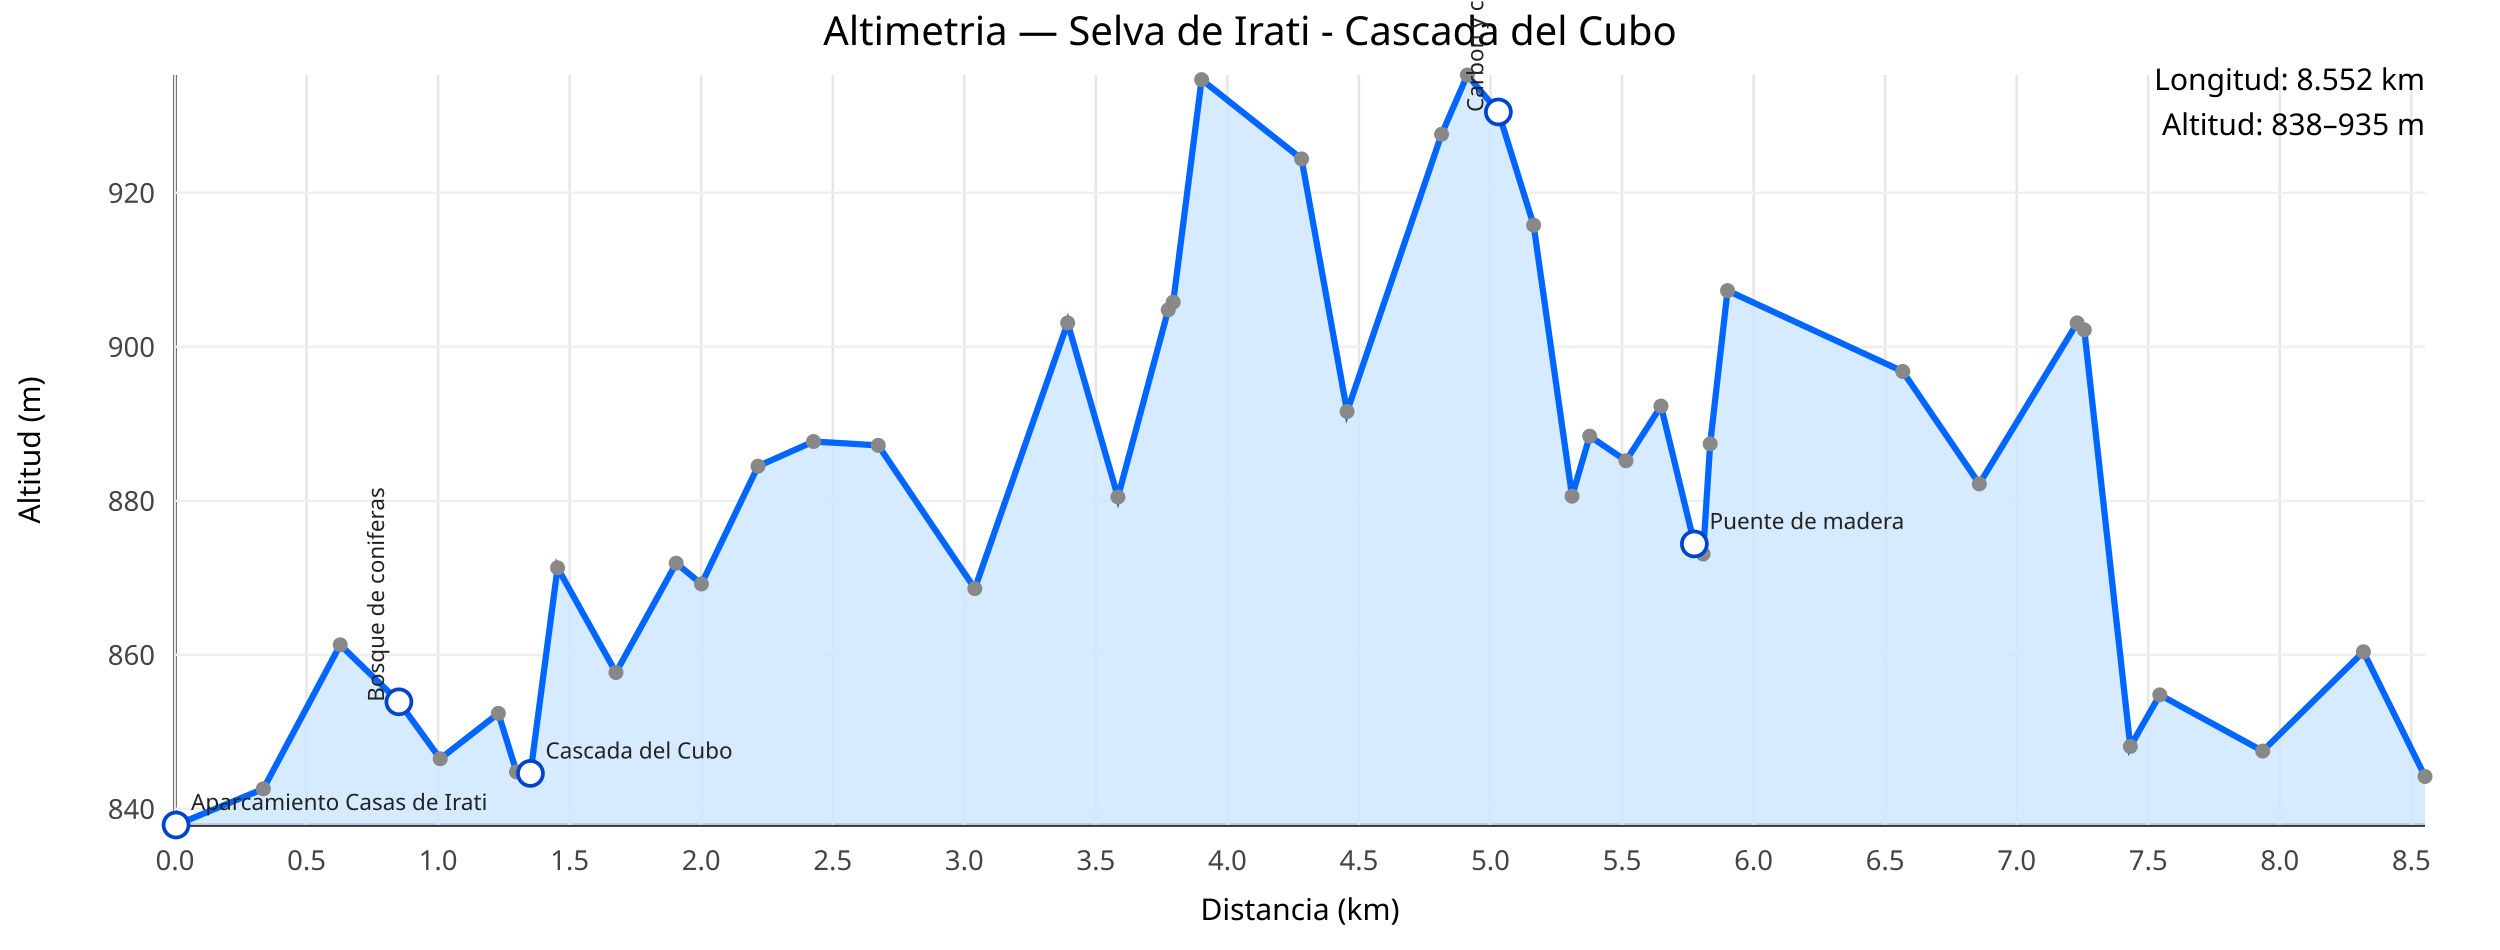
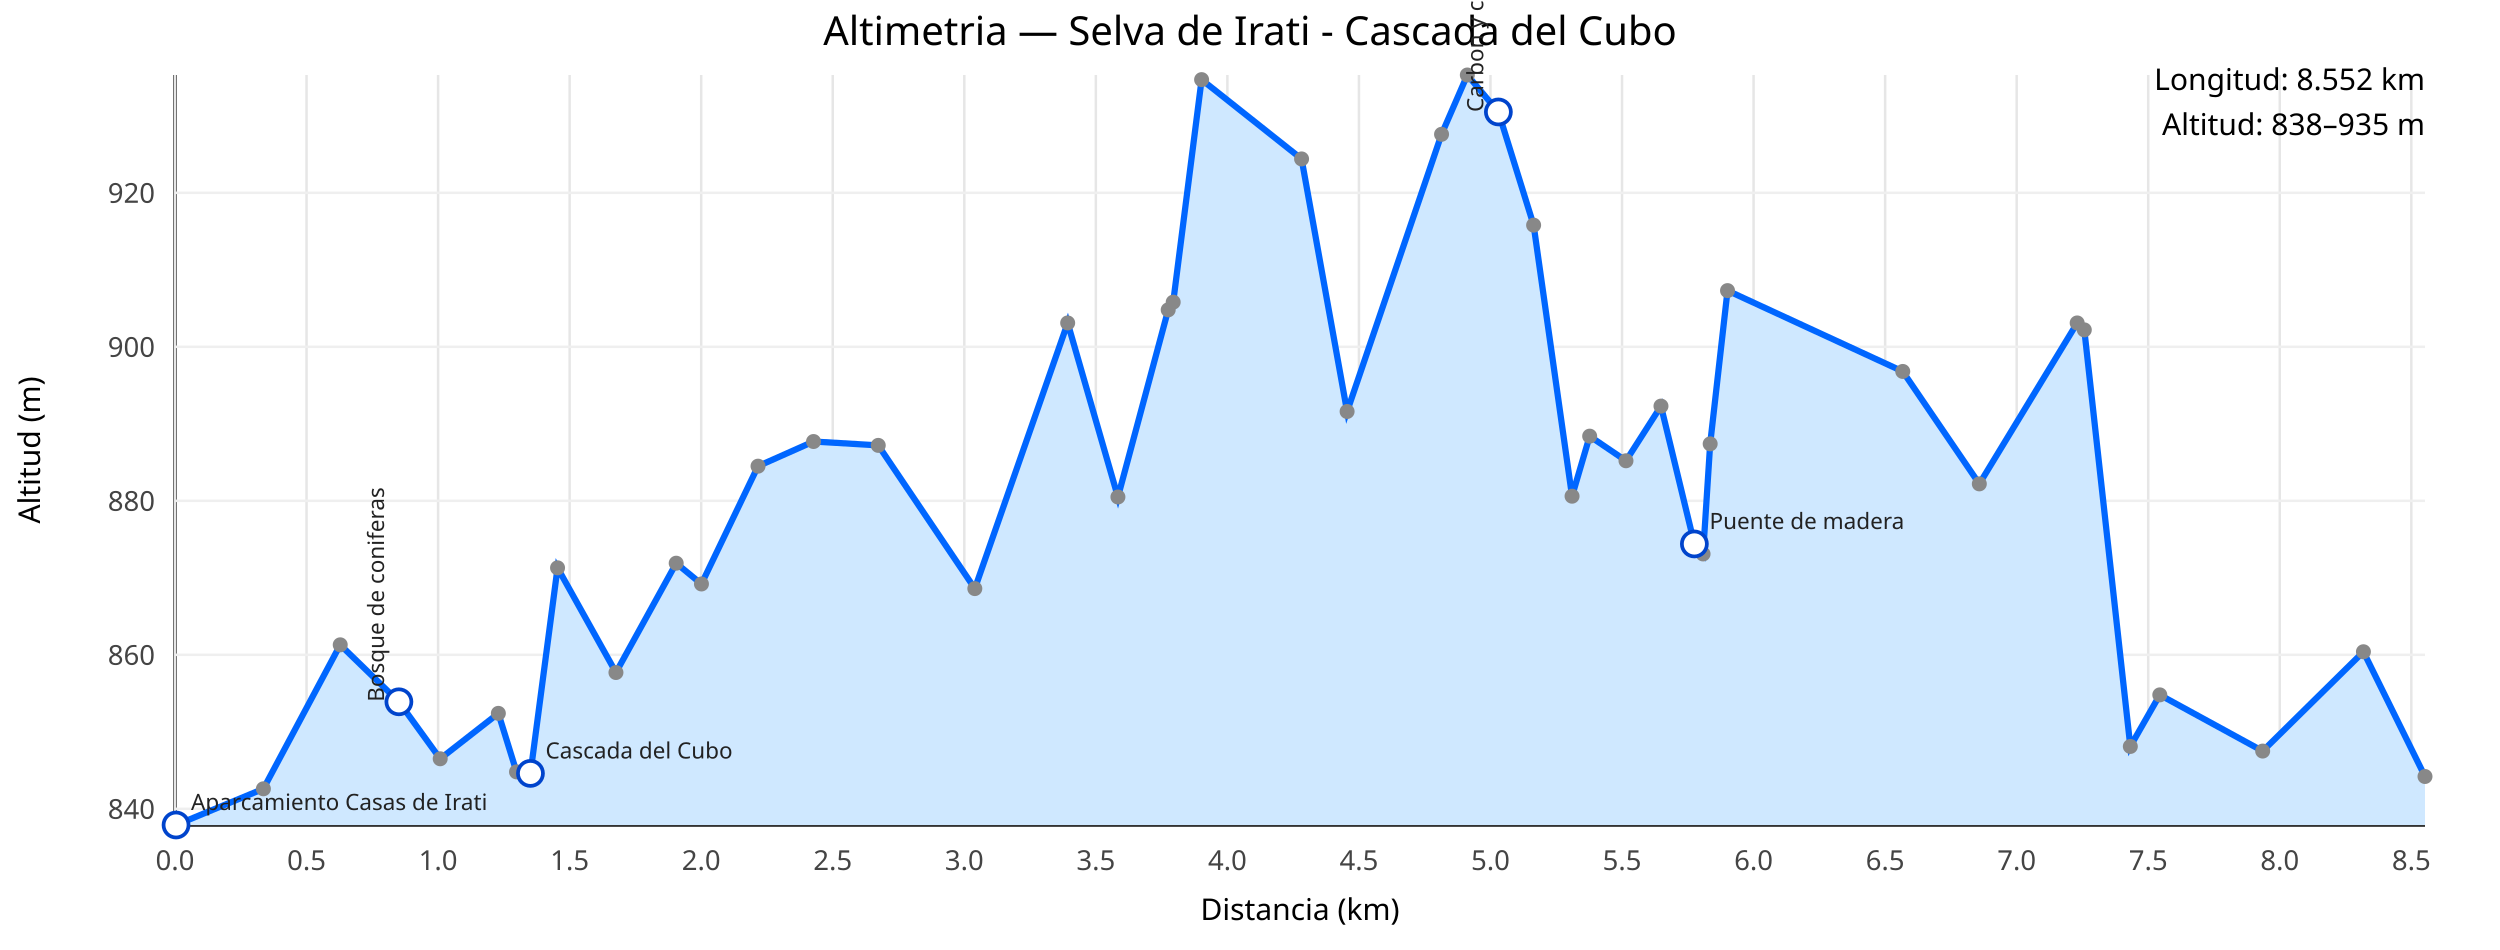
<svg xmlns="http://www.w3.org/2000/svg" width="1000" height="380" viewBox="0 0 1000 380">
  <rect x="0" y="0" width="100%" height="100%" fill="#ffffff" stroke="none" stroke-width="0" />
  <text x="500.0" y="18" font-family="Verdana" font-size="16" style="text-anchor: middle;">Altimetria — Selva de Irati - Cascada del Cubo</text>
  <line x1="70" y1="330" x2="970" y2="330" stroke="#333" stroke-width="1.5" />
  <line x1="70" y1="30" x2="70" y2="330" stroke="#333" stroke-width="1.5" />
  <line x1="70.0" y1="30" x2="70.0" y2="330" stroke="#e6e6e6" stroke-width="1" />
  <text x="70.0" y="348" font-family="Verdana" font-size="11" style="text-anchor: middle; fill: #444;">0.0</text>
  <line x1="122.619" y1="30" x2="122.619" y2="330" stroke="#e6e6e6" stroke-width="1" />
  <text x="122.619" y="348" font-family="Verdana" font-size="11" style="text-anchor: middle; fill: #444;">0.5</text>
  <line x1="175.239" y1="30" x2="175.239" y2="330" stroke="#e6e6e6" stroke-width="1" />
  <text x="175.239" y="348" font-family="Verdana" font-size="11" style="text-anchor: middle; fill: #444;">1.0</text>
  <line x1="227.858" y1="30" x2="227.858" y2="330" stroke="#e6e6e6" stroke-width="1" />
  <text x="227.858" y="348" font-family="Verdana" font-size="11" style="text-anchor: middle; fill: #444;">1.5</text>
  <line x1="280.477" y1="30" x2="280.477" y2="330" stroke="#e6e6e6" stroke-width="1" />
  <text x="280.477" y="348" font-family="Verdana" font-size="11" style="text-anchor: middle; fill: #444;">2.0</text>
  <line x1="333.096" y1="30" x2="333.096" y2="330" stroke="#e6e6e6" stroke-width="1" />
  <text x="333.096" y="348" font-family="Verdana" font-size="11" style="text-anchor: middle; fill: #444;">2.5</text>
  <line x1="385.716" y1="30" x2="385.716" y2="330" stroke="#e6e6e6" stroke-width="1" />
  <text x="385.716" y="348" font-family="Verdana" font-size="11" style="text-anchor: middle; fill: #444;">3.0</text>
  <line x1="438.335" y1="30" x2="438.335" y2="330" stroke="#e6e6e6" stroke-width="1" />
  <text x="438.335" y="348" font-family="Verdana" font-size="11" style="text-anchor: middle; fill: #444;">3.5</text>
  <line x1="490.954" y1="30" x2="490.954" y2="330" stroke="#e6e6e6" stroke-width="1" />
  <text x="490.954" y="348" font-family="Verdana" font-size="11" style="text-anchor: middle; fill: #444;">4.0</text>
  <line x1="543.573" y1="30" x2="543.573" y2="330" stroke="#e6e6e6" stroke-width="1" />
  <text x="543.573" y="348" font-family="Verdana" font-size="11" style="text-anchor: middle; fill: #444;">4.5</text>
  <line x1="596.193" y1="30" x2="596.193" y2="330" stroke="#e6e6e6" stroke-width="1" />
  <text x="596.193" y="348" font-family="Verdana" font-size="11" style="text-anchor: middle; fill: #444;">5.0</text>
  <line x1="648.812" y1="30" x2="648.812" y2="330" stroke="#e6e6e6" stroke-width="1" />
  <text x="648.812" y="348" font-family="Verdana" font-size="11" style="text-anchor: middle; fill: #444;">5.5</text>
  <line x1="701.431" y1="30" x2="701.431" y2="330" stroke="#e6e6e6" stroke-width="1" />
  <text x="701.431" y="348" font-family="Verdana" font-size="11" style="text-anchor: middle; fill: #444;">6.0</text>
  <line x1="754.051" y1="30" x2="754.051" y2="330" stroke="#e6e6e6" stroke-width="1" />
  <text x="754.051" y="348" font-family="Verdana" font-size="11" style="text-anchor: middle; fill: #444;">6.5</text>
  <line x1="806.67" y1="30" x2="806.67" y2="330" stroke="#e6e6e6" stroke-width="1" />
  <text x="806.67" y="348" font-family="Verdana" font-size="11" style="text-anchor: middle; fill: #444;">7.0</text>
  <line x1="859.289" y1="30" x2="859.289" y2="330" stroke="#e6e6e6" stroke-width="1" />
  <text x="859.289" y="348" font-family="Verdana" font-size="11" style="text-anchor: middle; fill: #444;">7.5</text>
  <line x1="911.908" y1="30" x2="911.908" y2="330" stroke="#e6e6e6" stroke-width="1" />
  <text x="911.908" y="348" font-family="Verdana" font-size="11" style="text-anchor: middle; fill: #444;">8.0</text>
  <line x1="964.528" y1="30" x2="964.528" y2="330" stroke="#e6e6e6" stroke-width="1" />
  <text x="964.528" y="348" font-family="Verdana" font-size="11" style="text-anchor: middle; fill: #444;">8.5</text>
  <line x1="1017.147" y1="30" x2="1017.147" y2="330" stroke="#e6e6e6" stroke-width="1" />
  <text x="1017.147" y="348" font-family="Verdana" font-size="11" style="text-anchor: middle; fill: #444;">9.0</text>
  <text x="520.0" y="368" font-family="Verdana" font-size="12" style="text-anchor: middle;">Distancia (km)</text>
  <line x1="70" y1="385.133" x2="970" y2="385.133" stroke="#efefef" stroke-width="1" />
  <text x="62" y="389.133" font-family="Verdana" font-size="11" style="text-anchor: end; fill: #444;">820</text>
  <line x1="70" y1="323.532" x2="970" y2="323.532" stroke="#efefef" stroke-width="1" />
  <text x="62" y="327.532" font-family="Verdana" font-size="11" style="text-anchor: end; fill: #444;">840</text>
  <line x1="70" y1="261.93" x2="970" y2="261.93" stroke="#efefef" stroke-width="1" />
  <text x="62" y="265.93" font-family="Verdana" font-size="11" style="text-anchor: end; fill: #444;">860</text>
  <line x1="70" y1="200.329" x2="970" y2="200.329" stroke="#efefef" stroke-width="1" />
  <text x="62" y="204.329" font-family="Verdana" font-size="11" style="text-anchor: end; fill: #444;">880</text>
  <line x1="70" y1="138.727" x2="970" y2="138.727" stroke="#efefef" stroke-width="1" />
  <text x="62" y="142.727" font-family="Verdana" font-size="11" style="text-anchor: end; fill: #444;">900</text>
  <line x1="70" y1="77.125" x2="970" y2="77.125" stroke="#efefef" stroke-width="1" />
  <text x="62" y="81.125" font-family="Verdana" font-size="11" style="text-anchor: end; fill: #444;">920</text>
  <text x="16" y="180.0" font-family="Verdana" font-size="12" style="text-anchor: middle;" transform="rotate(-90,16,180.0)">Altitud (m)</text>
-   <polygon points="70.00,330.00 70.42,330.00 105.36,315.52 136.09,257.93 159.56,280.72 176.08,303.51 199.34,285.34 206.60,308.75 212.18,309.36 223.02,227.13 246.38,269.01 270.48,225.28 280.58,233.59 303.21,186.47 325.41,176.61 351.30,178.15 389.93,235.44 427.07,129.18 447.17,198.79 467.28,123.94 469.28,120.86 480.64,31.85 520.63,63.57 538.84,164.60 576.62,53.72 586.93,30.00 599.35,44.78 613.45,90.06 628.82,198.48 635.87,174.46 650.39,184.31 664.39,162.44 677.75,217.58 681.23,221.58 684.07,177.54 691.01,116.24 761.10,148.58 791.73,193.55 830.87,129.18 833.72,131.95 852.13,298.58 863.92,277.95 905.07,300.43 945.37,260.70 970.00,310.60 970.00,330.00" fill="#cfe8ff" fill-opacity="0.85" stroke="none" />
+   <polyline points="70.00,330.00 70.42,330.00 105.36,315.52 136.09,257.93 159.56,280.72 176.08,303.51 199.34,285.34 206.60,308.75 212.18,309.36 223.02,227.13 246.38,269.01 270.48,225.28 280.58,233.59 303.21,186.47 325.41,176.61 351.30,178.15 389.93,235.44 427.07,129.18 447.17,198.79 467.28,123.94 469.28,120.86 480.64,31.85 520.63,63.57 538.84,164.60 576.62,53.72 586.93,30.00 599.35,44.78 613.45,90.06 628.82,198.48 635.87,174.46 650.39,184.31 664.39,162.44 677.75,217.58 681.23,221.58 684.07,177.54 691.01,116.24 761.10,148.58 791.73,193.55 830.87,129.18 833.72,131.95 852.13,298.58 863.92,277.95 905.07,300.43 945.37,260.70 970.00,310.60 970.00,330.00 70.00,330.00" fill="#cfe8ff" stroke="none" stroke-width="0" />
  <polyline points="70.42,330.00 105.36,315.52 136.09,257.93 159.56,280.72 176.08,303.51 199.34,285.34 206.60,308.75 212.18,309.36 223.02,227.13 246.38,269.01 270.48,225.28 280.58,233.59 303.21,186.47 325.41,176.61 351.30,178.15 389.93,235.44 427.07,129.18 447.17,198.79 467.28,123.94 469.28,120.86 480.64,31.85 520.63,63.57 538.84,164.60 576.62,53.72 586.93,30.00 599.35,44.78 613.45,90.06 628.82,198.48 635.87,174.46 650.39,184.31 664.39,162.44 677.75,217.58 681.23,221.58 684.07,177.54 691.01,116.24 761.10,148.58 791.73,193.55 830.87,129.18 833.72,131.95 852.13,298.58 863.92,277.95 905.07,300.43 945.37,260.70 970.00,310.60" fill="none" stroke="#0066ff" stroke-width="2.5" />
  <circle cx="70.42" cy="330.00" r="3" fill="#888888" stroke="none" stroke-width="0" />
  <circle cx="105.36" cy="315.52" r="3" fill="#888888" stroke="none" stroke-width="0" />
  <circle cx="136.09" cy="257.93" r="3" fill="#888888" stroke="none" stroke-width="0" />
  <circle cx="159.56" cy="280.72" r="3" fill="#888888" stroke="none" stroke-width="0" />
  <circle cx="176.08" cy="303.51" r="3" fill="#888888" stroke="none" stroke-width="0" />
  <circle cx="199.34" cy="285.34" r="3" fill="#888888" stroke="none" stroke-width="0" />
  <circle cx="206.60" cy="308.75" r="3" fill="#888888" stroke="none" stroke-width="0" />
  <circle cx="212.18" cy="309.36" r="3" fill="#888888" stroke="none" stroke-width="0" />
  <circle cx="223.02" cy="227.13" r="3" fill="#888888" stroke="none" stroke-width="0" />
  <circle cx="246.38" cy="269.01" r="3" fill="#888888" stroke="none" stroke-width="0" />
  <circle cx="270.48" cy="225.28" r="3" fill="#888888" stroke="none" stroke-width="0" />
  <circle cx="280.58" cy="233.59" r="3" fill="#888888" stroke="none" stroke-width="0" />
  <circle cx="303.21" cy="186.47" r="3" fill="#888888" stroke="none" stroke-width="0" />
  <circle cx="325.41" cy="176.61" r="3" fill="#888888" stroke="none" stroke-width="0" />
  <circle cx="351.30" cy="178.15" r="3" fill="#888888" stroke="none" stroke-width="0" />
  <circle cx="389.93" cy="235.44" r="3" fill="#888888" stroke="none" stroke-width="0" />
  <circle cx="427.07" cy="129.18" r="3" fill="#888888" stroke="none" stroke-width="0" />
  <circle cx="447.17" cy="198.79" r="3" fill="#888888" stroke="none" stroke-width="0" />
  <circle cx="467.28" cy="123.94" r="3" fill="#888888" stroke="none" stroke-width="0" />
  <circle cx="469.28" cy="120.86" r="3" fill="#888888" stroke="none" stroke-width="0" />
  <circle cx="480.64" cy="31.85" r="3" fill="#888888" stroke="none" stroke-width="0" />
  <circle cx="520.63" cy="63.57" r="3" fill="#888888" stroke="none" stroke-width="0" />
  <circle cx="538.84" cy="164.60" r="3" fill="#888888" stroke="none" stroke-width="0" />
  <circle cx="576.62" cy="53.72" r="3" fill="#888888" stroke="none" stroke-width="0" />
  <circle cx="586.93" cy="30.00" r="3" fill="#888888" stroke="none" stroke-width="0" />
  <circle cx="599.35" cy="44.78" r="3" fill="#888888" stroke="none" stroke-width="0" />
  <circle cx="613.45" cy="90.06" r="3" fill="#888888" stroke="none" stroke-width="0" />
  <circle cx="628.82" cy="198.48" r="3" fill="#888888" stroke="none" stroke-width="0" />
  <circle cx="635.87" cy="174.46" r="3" fill="#888888" stroke="none" stroke-width="0" />
  <circle cx="650.39" cy="184.31" r="3" fill="#888888" stroke="none" stroke-width="0" />
  <circle cx="664.39" cy="162.44" r="3" fill="#888888" stroke="none" stroke-width="0" />
  <circle cx="677.75" cy="217.58" r="3" fill="#888888" stroke="none" stroke-width="0" />
  <circle cx="681.23" cy="221.58" r="3" fill="#888888" stroke="none" stroke-width="0" />
  <circle cx="684.07" cy="177.54" r="3" fill="#888888" stroke="none" stroke-width="0" />
  <circle cx="691.01" cy="116.24" r="3" fill="#888888" stroke="none" stroke-width="0" />
  <circle cx="761.10" cy="148.58" r="3" fill="#888888" stroke="none" stroke-width="0" />
  <circle cx="791.73" cy="193.55" r="3" fill="#888888" stroke="none" stroke-width="0" />
  <circle cx="830.87" cy="129.18" r="3" fill="#888888" stroke="none" stroke-width="0" />
  <circle cx="833.72" cy="131.95" r="3" fill="#888888" stroke="none" stroke-width="0" />
  <circle cx="852.13" cy="298.58" r="3" fill="#888888" stroke="none" stroke-width="0" />
  <circle cx="863.92" cy="277.95" r="3" fill="#888888" stroke="none" stroke-width="0" />
  <circle cx="905.07" cy="300.43" r="3" fill="#888888" stroke="none" stroke-width="0" />
  <circle cx="945.37" cy="260.70" r="3" fill="#888888" stroke="none" stroke-width="0" />
  <circle cx="970.00" cy="310.60" r="3" fill="#888888" stroke="none" stroke-width="0" />
  <circle cx="70.42" cy="330.00" r="5" fill="#ffffff" stroke="#0044cc" stroke-width="1.5" />
  <text x="76.4" y="324.0" font-family="Verdana" font-size="9" style="fill: #222;">Aparcamiento Casas de Irati</text>
  <circle cx="159.56" cy="280.72" r="5" fill="#ffffff" stroke="#0044cc" stroke-width="1.5" />
  <text x="159.6" y="274.7" font-family="Verdana" font-size="9" style="fill: #222;" transform="rotate(-90,159.6,280.7)">Bosque de coniferas</text>
  <circle cx="212.18" cy="309.36" r="5" fill="#ffffff" stroke="#0044cc" stroke-width="1.5" />
  <text x="218.2" y="303.4" font-family="Verdana" font-size="9" style="fill: #222;">Cascada del Cubo</text>
  <circle cx="599.35" cy="44.78" r="5" fill="#ffffff" stroke="#0044cc" stroke-width="1.5" />
  <text x="599.3" y="38.8" font-family="Verdana" font-size="9" style="fill: #222;" transform="rotate(-90,599.3,44.8)">Carbon y ceniza</text>
  <circle cx="677.75" cy="217.58" r="5" fill="#ffffff" stroke="#0044cc" stroke-width="1.5" />
  <text x="683.8" y="211.6" font-family="Verdana" font-size="9" style="fill: #222;">Puente de madera</text>
  <text x="970" y="36" font-family="Verdana" font-size="12" style="text-anchor: end;">Longitud: 8.552 km</text>
  <text x="970" y="54" font-family="Verdana" font-size="12" style="text-anchor: end;">Altitud: 838–935 m</text>
</svg>
